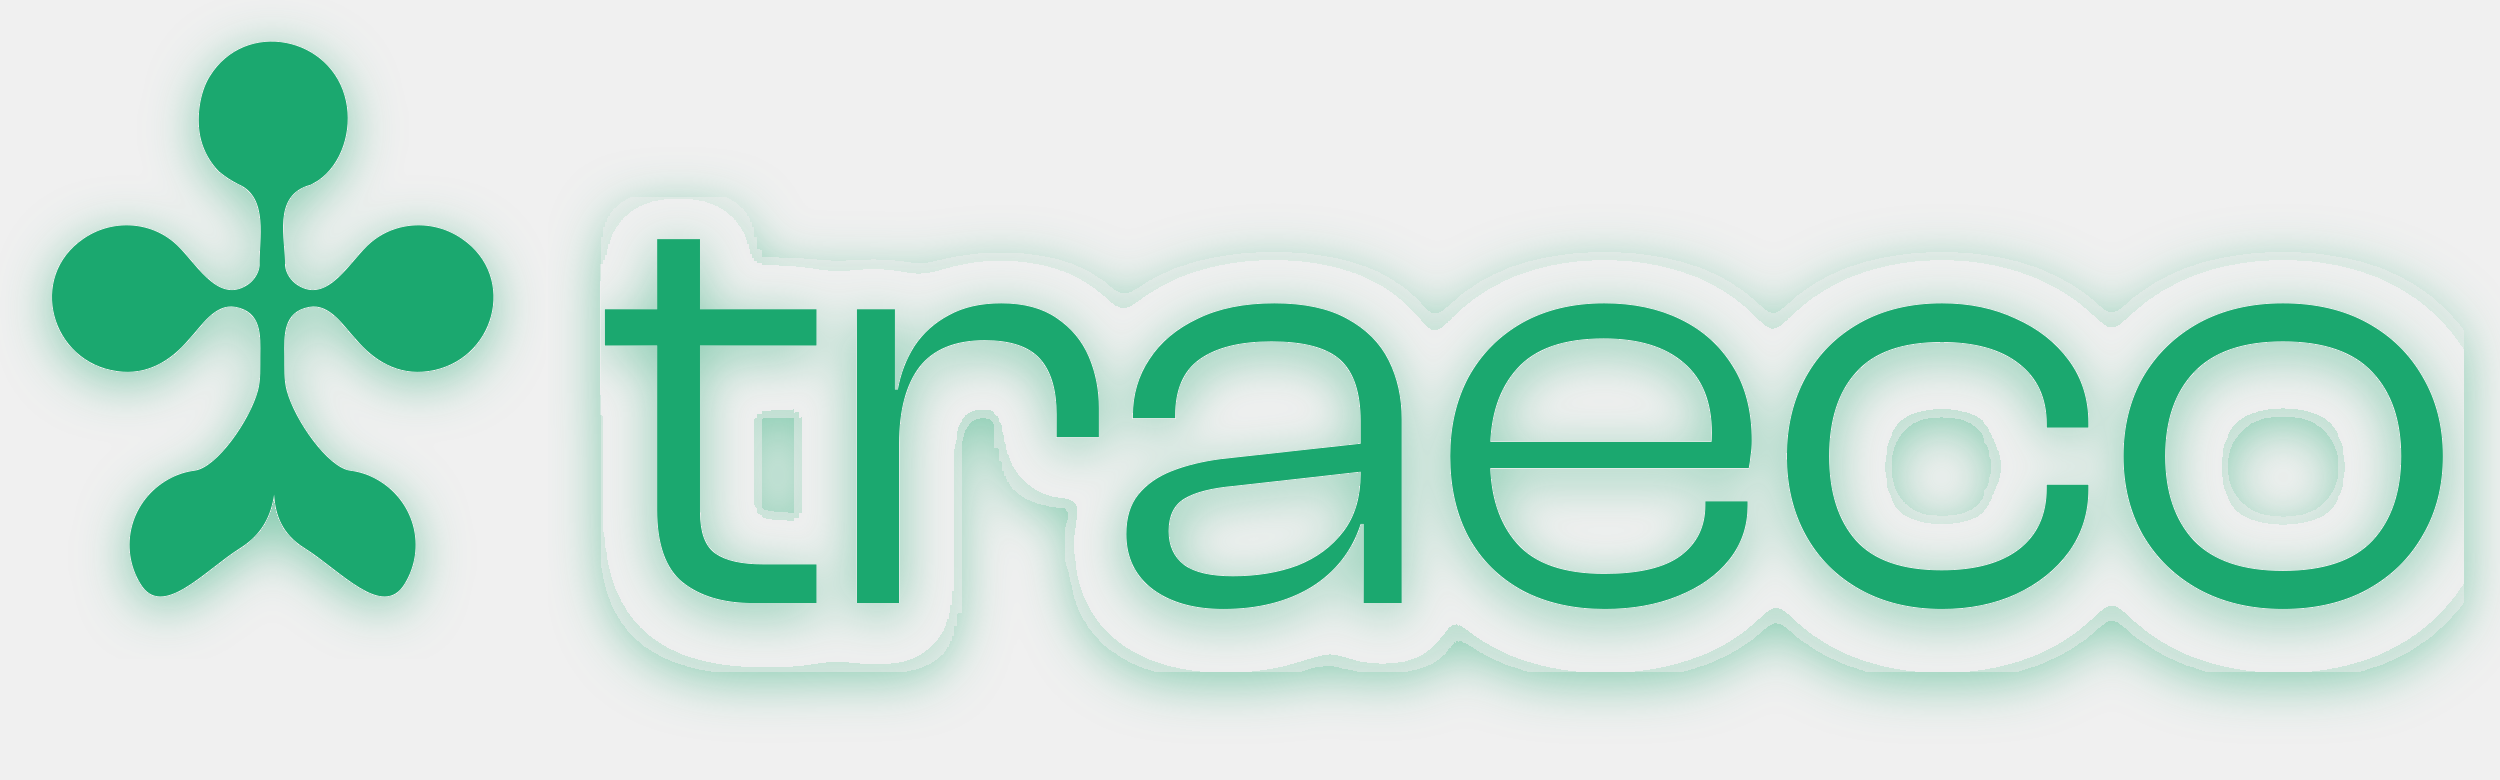
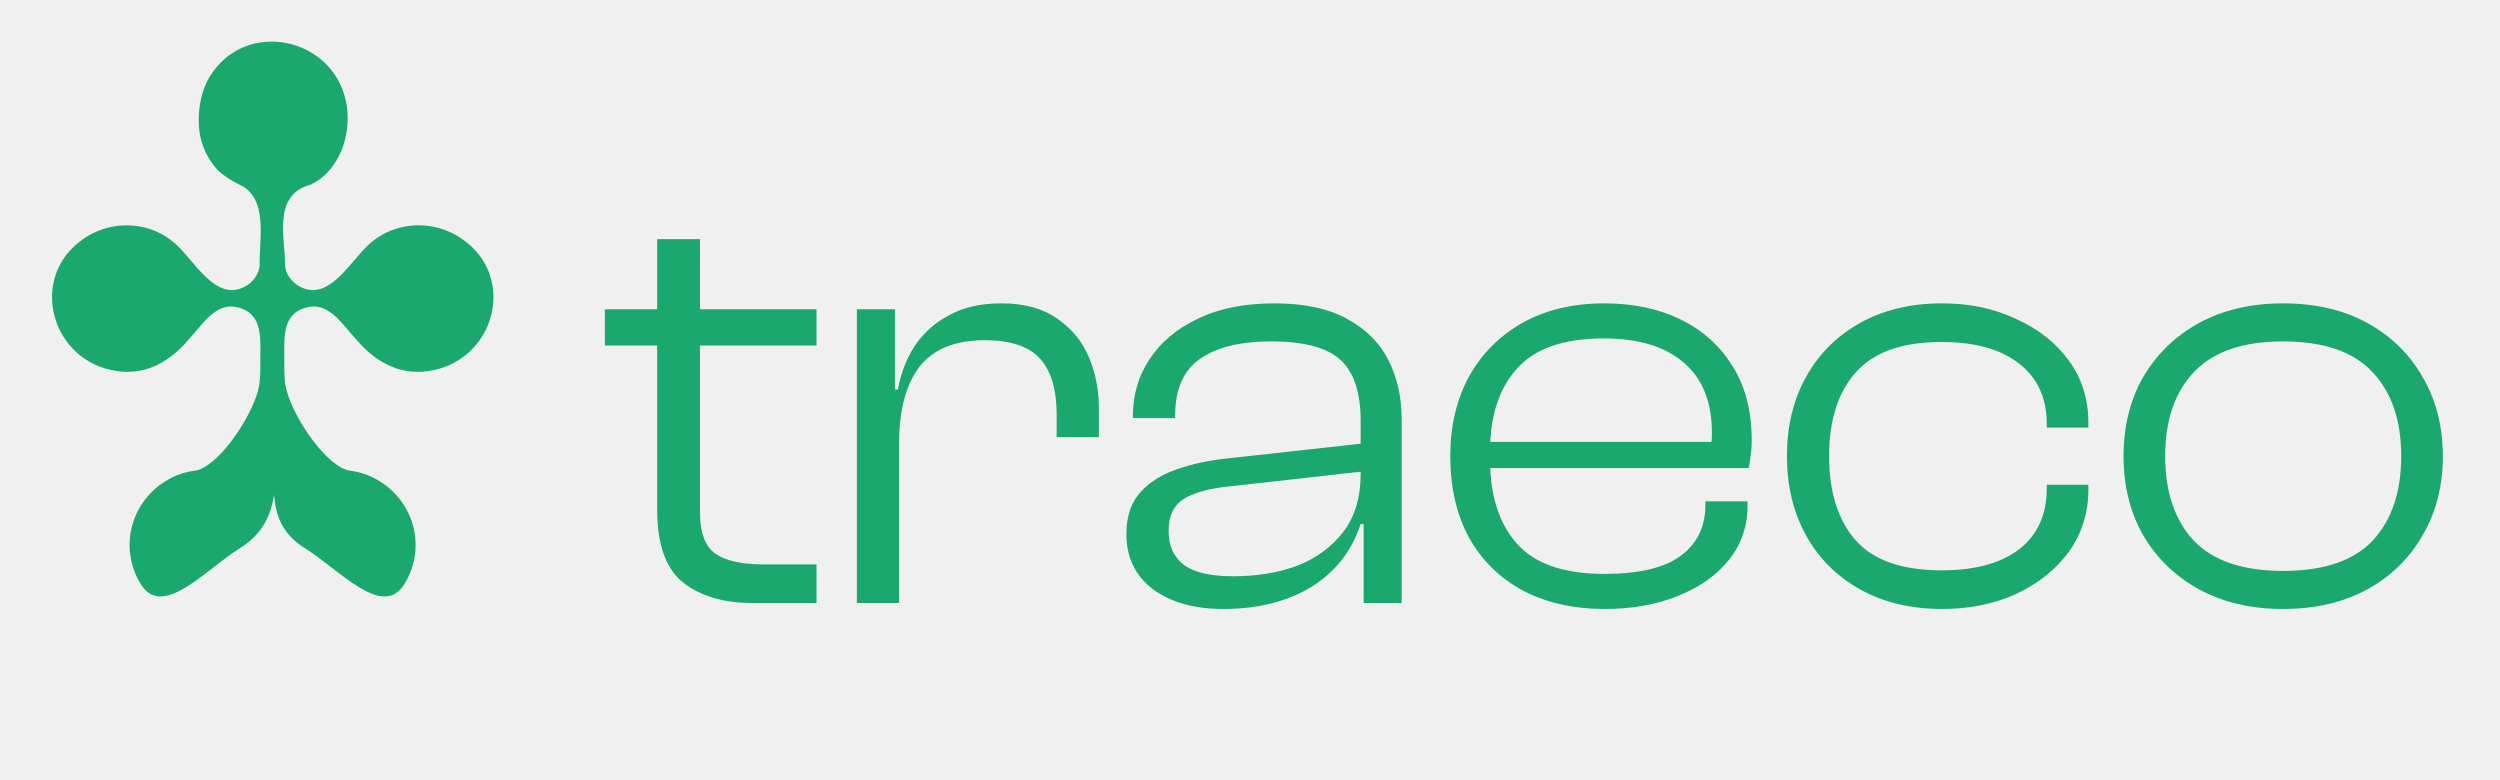
<svg xmlns="http://www.w3.org/2000/svg" width="170" height="53" viewBox="0 0 170 53" fill="none">
  <g id="Group 69">
-     <g id="LOGO" filter="url(#filter1_d_96_2)">
+     <g id="LOGO">
      <path d="M21.125 12.561C18.452 13.254 19.431 16.331 19.381 18.069C19.432 18.602 19.787 19.108 20.217 19.385C22.341 20.755 23.846 17.637 25.25 16.474C25.896 15.933 26.674 15.567 27.508 15.411C28.864 15.159 30.266 15.455 31.397 16.233C35.244 18.85 33.624 24.609 29.113 25.235C27.086 25.528 25.455 24.545 24.2 23.054C23.382 22.199 22.446 20.611 21.037 20.866C19.225 21.194 19.318 22.807 19.334 24.225C19.343 24.992 19.292 25.812 19.491 26.556C20.03 28.569 22.293 31.803 23.807 32.006C24.472 32.094 25.054 32.289 25.619 32.606C26.832 33.283 27.72 34.41 28.083 35.735C28.451 37.079 28.243 38.512 27.508 39.701C26.033 42.137 23.132 38.776 20.716 37.268C19.19 36.315 18.735 35.044 18.639 33.631C18.427 35.044 17.846 36.315 16.326 37.268C13.92 38.776 11.03 42.137 9.561 39.701C8.829 38.512 8.622 37.079 8.988 35.735C9.35 34.41 10.234 33.283 11.442 32.606C12.005 32.289 12.585 32.094 13.247 32.006C14.756 31.803 17.009 28.569 17.547 26.556C17.745 25.812 17.694 24.992 17.703 24.225C17.719 22.807 17.811 21.194 16.007 20.866C14.603 20.611 13.671 22.199 12.856 23.054C11.606 24.545 9.981 25.528 7.962 25.235C3.469 24.609 1.856 18.85 5.687 16.233C6.814 15.455 8.21 15.159 9.561 15.411C10.391 15.567 11.167 15.933 11.81 16.474C13.209 17.637 14.708 20.755 16.824 19.385C17.252 19.108 17.605 18.602 17.656 18.069C17.606 16.331 18.311 13.393 16.2 12.518C15.671 12.238 15.384 12.055 14.895 11.659C14.306 11.058 13.885 10.316 13.674 9.506C13.332 8.189 13.543 6.376 14.259 5.215C16.666 1.267 22.603 2.492 23.524 6.887C23.951 8.861 23.236 11.175 21.628 12.272L21.125 12.561Z" fill="#1BA86F" />
    </g>
-     <g id="Frame 132" filter="url(#filter2_d_96_2)">
+     <g id="Frame 132">
      <g clip-path="url(#clip0_96_2)">
-         <g id="traeco" filter="url(#filter3_d_96_2)">
+         <g id="traeco">
          <path d="M55.523 41.006H51.197C49.202 41.006 47.612 40.534 46.426 39.591C45.267 38.647 44.687 37.003 44.687 34.658V16.261H47.599V34.82C47.599 36.221 47.949 37.165 48.65 37.65C49.351 38.135 50.429 38.378 51.884 38.378H55.523V41.006ZM55.523 23.498H41.129V21.032H55.523V23.498ZM61.138 41.006H58.267V21.032H60.855V26.652L61.138 26.854V41.006ZM61.138 30.17H60.329V26.49H61.057C61.246 25.412 61.623 24.428 62.189 23.539C62.782 22.649 63.564 21.948 64.534 21.436C65.505 20.897 66.691 20.628 68.092 20.628C69.629 20.628 70.882 20.965 71.853 21.638C72.85 22.312 73.578 23.188 74.036 24.267C74.494 25.345 74.723 26.504 74.723 27.744V29.725H71.853V28.189C71.853 26.49 71.475 25.224 70.721 24.388C69.966 23.552 68.712 23.134 66.96 23.134C64.939 23.134 63.456 23.741 62.513 24.954C61.596 26.167 61.138 27.906 61.138 30.17ZM95.314 41.006H92.727V35.547L92.524 35.386V28.633C92.524 26.693 92.066 25.304 91.15 24.469C90.233 23.633 88.67 23.215 86.459 23.215C84.33 23.215 82.699 23.62 81.567 24.428C80.462 25.21 79.909 26.49 79.909 28.27V28.431H77.038V28.27C77.038 26.841 77.416 25.56 78.171 24.428C78.925 23.269 80.017 22.353 81.446 21.679C82.874 20.978 84.613 20.628 86.662 20.628C88.683 20.628 90.328 20.978 91.594 21.679C92.888 22.38 93.832 23.323 94.425 24.509C95.018 25.695 95.314 27.029 95.314 28.512V41.006ZM83.184 41.41C81.217 41.41 79.626 40.965 78.413 40.076C77.2 39.159 76.594 37.906 76.594 36.316C76.594 35.211 76.863 34.321 77.402 33.647C77.969 32.946 78.737 32.407 79.707 32.03C80.677 31.652 81.783 31.383 83.023 31.221L92.929 30.129V32.03L83.912 33.041C82.403 33.175 81.284 33.458 80.556 33.89C79.828 34.321 79.465 35.062 79.465 36.114C79.465 37.111 79.815 37.879 80.516 38.418C81.217 38.93 82.322 39.186 83.831 39.186C85.475 39.186 86.945 38.944 88.239 38.459C89.532 37.946 90.57 37.178 91.352 36.154C92.133 35.13 92.524 33.822 92.524 32.232L93.09 32.434V35.628H92.524C91.931 37.461 90.813 38.89 89.168 39.914C87.524 40.911 85.529 41.41 83.184 41.41ZM109.131 41.41C107.001 41.41 105.141 40.992 103.551 40.157C101.961 39.294 100.734 38.081 99.871 36.518C99.036 34.954 98.618 33.121 98.618 31.019C98.618 28.997 99.036 27.205 99.871 25.641C100.734 24.078 101.947 22.851 103.51 21.962C105.101 21.072 106.961 20.628 109.09 20.628C111.058 20.628 112.783 20.991 114.266 21.719C115.775 22.447 116.961 23.512 117.824 24.913C118.686 26.288 119.118 27.973 119.118 29.968C119.118 30.318 119.091 30.655 119.037 30.979C119.01 31.275 118.969 31.558 118.915 31.828H100.397V30.049H117.177L116.328 31.1C116.355 30.83 116.368 30.561 116.368 30.291C116.395 30.021 116.409 29.738 116.409 29.442C116.409 27.34 115.775 25.749 114.508 24.671C113.241 23.566 111.422 23.013 109.05 23.013C106.327 23.013 104.36 23.701 103.147 25.075C101.934 26.423 101.327 28.283 101.327 30.655V31.302C101.327 33.701 101.934 35.588 103.147 36.963C104.36 38.337 106.341 39.025 109.09 39.025C111.435 39.025 113.16 38.62 114.266 37.812C115.398 36.976 115.964 35.83 115.964 34.375V34.092H118.835V34.375C118.835 35.776 118.417 37.003 117.581 38.054C116.746 39.105 115.586 39.928 114.104 40.521C112.648 41.114 110.991 41.41 109.131 41.41ZM132.063 41.41C129.934 41.41 128.074 40.965 126.483 40.076C124.893 39.186 123.667 37.96 122.804 36.397C121.941 34.833 121.51 33.041 121.51 31.019C121.51 28.997 121.941 27.205 122.804 25.641C123.667 24.078 124.893 22.851 126.483 21.962C128.074 21.072 129.934 20.628 132.063 20.628C133.923 20.628 135.594 20.978 137.077 21.679C138.586 22.353 139.786 23.296 140.675 24.509C141.565 25.722 142.01 27.137 142.01 28.755V29.078H139.179V28.835C139.179 27.056 138.546 25.682 137.279 24.711C136.039 23.741 134.287 23.256 132.023 23.256C129.354 23.256 127.413 23.943 126.2 25.318C124.987 26.666 124.381 28.566 124.381 31.019C124.381 33.472 124.987 35.386 126.2 36.76C127.413 38.108 129.354 38.782 132.023 38.782C134.287 38.782 136.039 38.31 137.279 37.367C138.546 36.397 139.179 35.008 139.179 33.202V32.96H142.01V33.283C142.01 34.873 141.565 36.289 140.675 37.529C139.786 38.742 138.586 39.699 137.077 40.399C135.594 41.073 133.923 41.41 132.063 41.41ZM155.237 41.41C153.081 41.41 151.18 40.965 149.536 40.076C147.919 39.186 146.652 37.96 145.736 36.397C144.846 34.833 144.401 33.041 144.401 31.019C144.401 28.997 144.846 27.205 145.736 25.641C146.652 24.078 147.919 22.851 149.536 21.962C151.18 21.072 153.081 20.628 155.237 20.628C157.448 20.628 159.361 21.072 160.979 21.962C162.596 22.851 163.85 24.078 164.739 25.641C165.656 27.205 166.114 28.997 166.114 31.019C166.114 33.041 165.656 34.833 164.739 36.397C163.85 37.96 162.596 39.186 160.979 40.076C159.361 40.965 157.448 41.41 155.237 41.41ZM155.237 38.822C158.014 38.822 160.049 38.135 161.343 36.76C162.637 35.359 163.283 33.445 163.283 31.019C163.283 28.593 162.637 26.693 161.343 25.318C160.049 23.916 158.014 23.215 155.237 23.215C152.515 23.215 150.493 23.916 149.172 25.318C147.878 26.693 147.232 28.593 147.232 31.019C147.232 33.445 147.878 35.359 149.172 36.76C150.493 38.135 152.515 38.822 155.237 38.822Z" fill="#1BA86F" />
        </g>
      </g>
    </g>
  </g>
-   <defs>
-     <filter id="filter1_d_96_2" x="-9.41753e-05" y="-7.53403e-05" width="37.093" height="44.804" filterUnits="userSpaceOnUse" color-interpolation-filters="sRGB">
-       <feFlood flood-opacity="0" result="BackgroundImageFix" />
-       <feColorMatrix in="SourceAlpha" type="matrix" values="0 0 0 0 0 0 0 0 0 0 0 0 0 0 0 0 0 0 127 0" result="hardAlpha" />
-       <feOffset dy="0.707" />
-       <feGaussianBlur stdDeviation="1.768" />
-       <feComposite in2="hardAlpha" operator="out" />
-       <feColorMatrix type="matrix" values="0 0 0 0 0.108 0 0 0 0 0.66 0 0 0 0 0.436 0 0 0 0.5 0" />
-       <feBlend mode="normal" in2="BackgroundImageFix" result="effect1_dropShadow_96_2" />
-       <feBlend mode="normal" in="SourceGraphic" in2="effect1_dropShadow_96_2" result="shape" />
-     </filter>
-     <filter id="filter2_d_96_2" x="37.31" y="-7.53403e-05" width="133.763" height="56.923" filterUnits="userSpaceOnUse" color-interpolation-filters="sRGB">
-       <feFlood flood-opacity="0" result="BackgroundImageFix" />
-       <feColorMatrix in="SourceAlpha" type="matrix" values="0 0 0 0 0 0 0 0 0 0 0 0 0 0 0 0 0 0 127 0" result="hardAlpha" />
-       <feOffset dy="0.707" />
-       <feGaussianBlur stdDeviation="1.768" />
-       <feComposite in2="hardAlpha" operator="out" />
-       <feColorMatrix type="matrix" values="0 0 0 0 0.108 0 0 0 0 0.66 0 0 0 0 0.436 0 0 0 0.5 0" />
-       <feBlend mode="normal" in2="BackgroundImageFix" result="effect1_dropShadow_96_2" />
-       <feBlend mode="normal" in="SourceGraphic" in2="effect1_dropShadow_96_2" result="shape" />
-     </filter>
-     <filter id="filter3_d_96_2" x="37.593" y="13.432" width="132.058" height="32.222" filterUnits="userSpaceOnUse" color-interpolation-filters="sRGB">
-       <feFlood flood-opacity="0" result="BackgroundImageFix" />
-       <feColorMatrix in="SourceAlpha" type="matrix" values="0 0 0 0 0 0 0 0 0 0 0 0 0 0 0 0 0 0 127 0" result="hardAlpha" />
-       <feOffset dy="0.707" />
-       <feGaussianBlur stdDeviation="1.768" />
-       <feComposite in2="hardAlpha" operator="out" />
-       <feColorMatrix type="matrix" values="0 0 0 0 0.108 0 0 0 0 0.66 0 0 0 0 0.436 0 0 0 0.5 0" />
-       <feBlend mode="normal" in2="BackgroundImageFix" result="effect1_dropShadow_96_2" />
-       <feBlend mode="normal" in="SourceGraphic" in2="effect1_dropShadow_96_2" result="shape" />
-     </filter>
-     <clipPath id="clip0_96_2">
-       <rect width="126.69" height="49.85" fill="white" transform="translate(40.8462 2.8291)" />
-     </clipPath>
-   </defs>
</svg>
